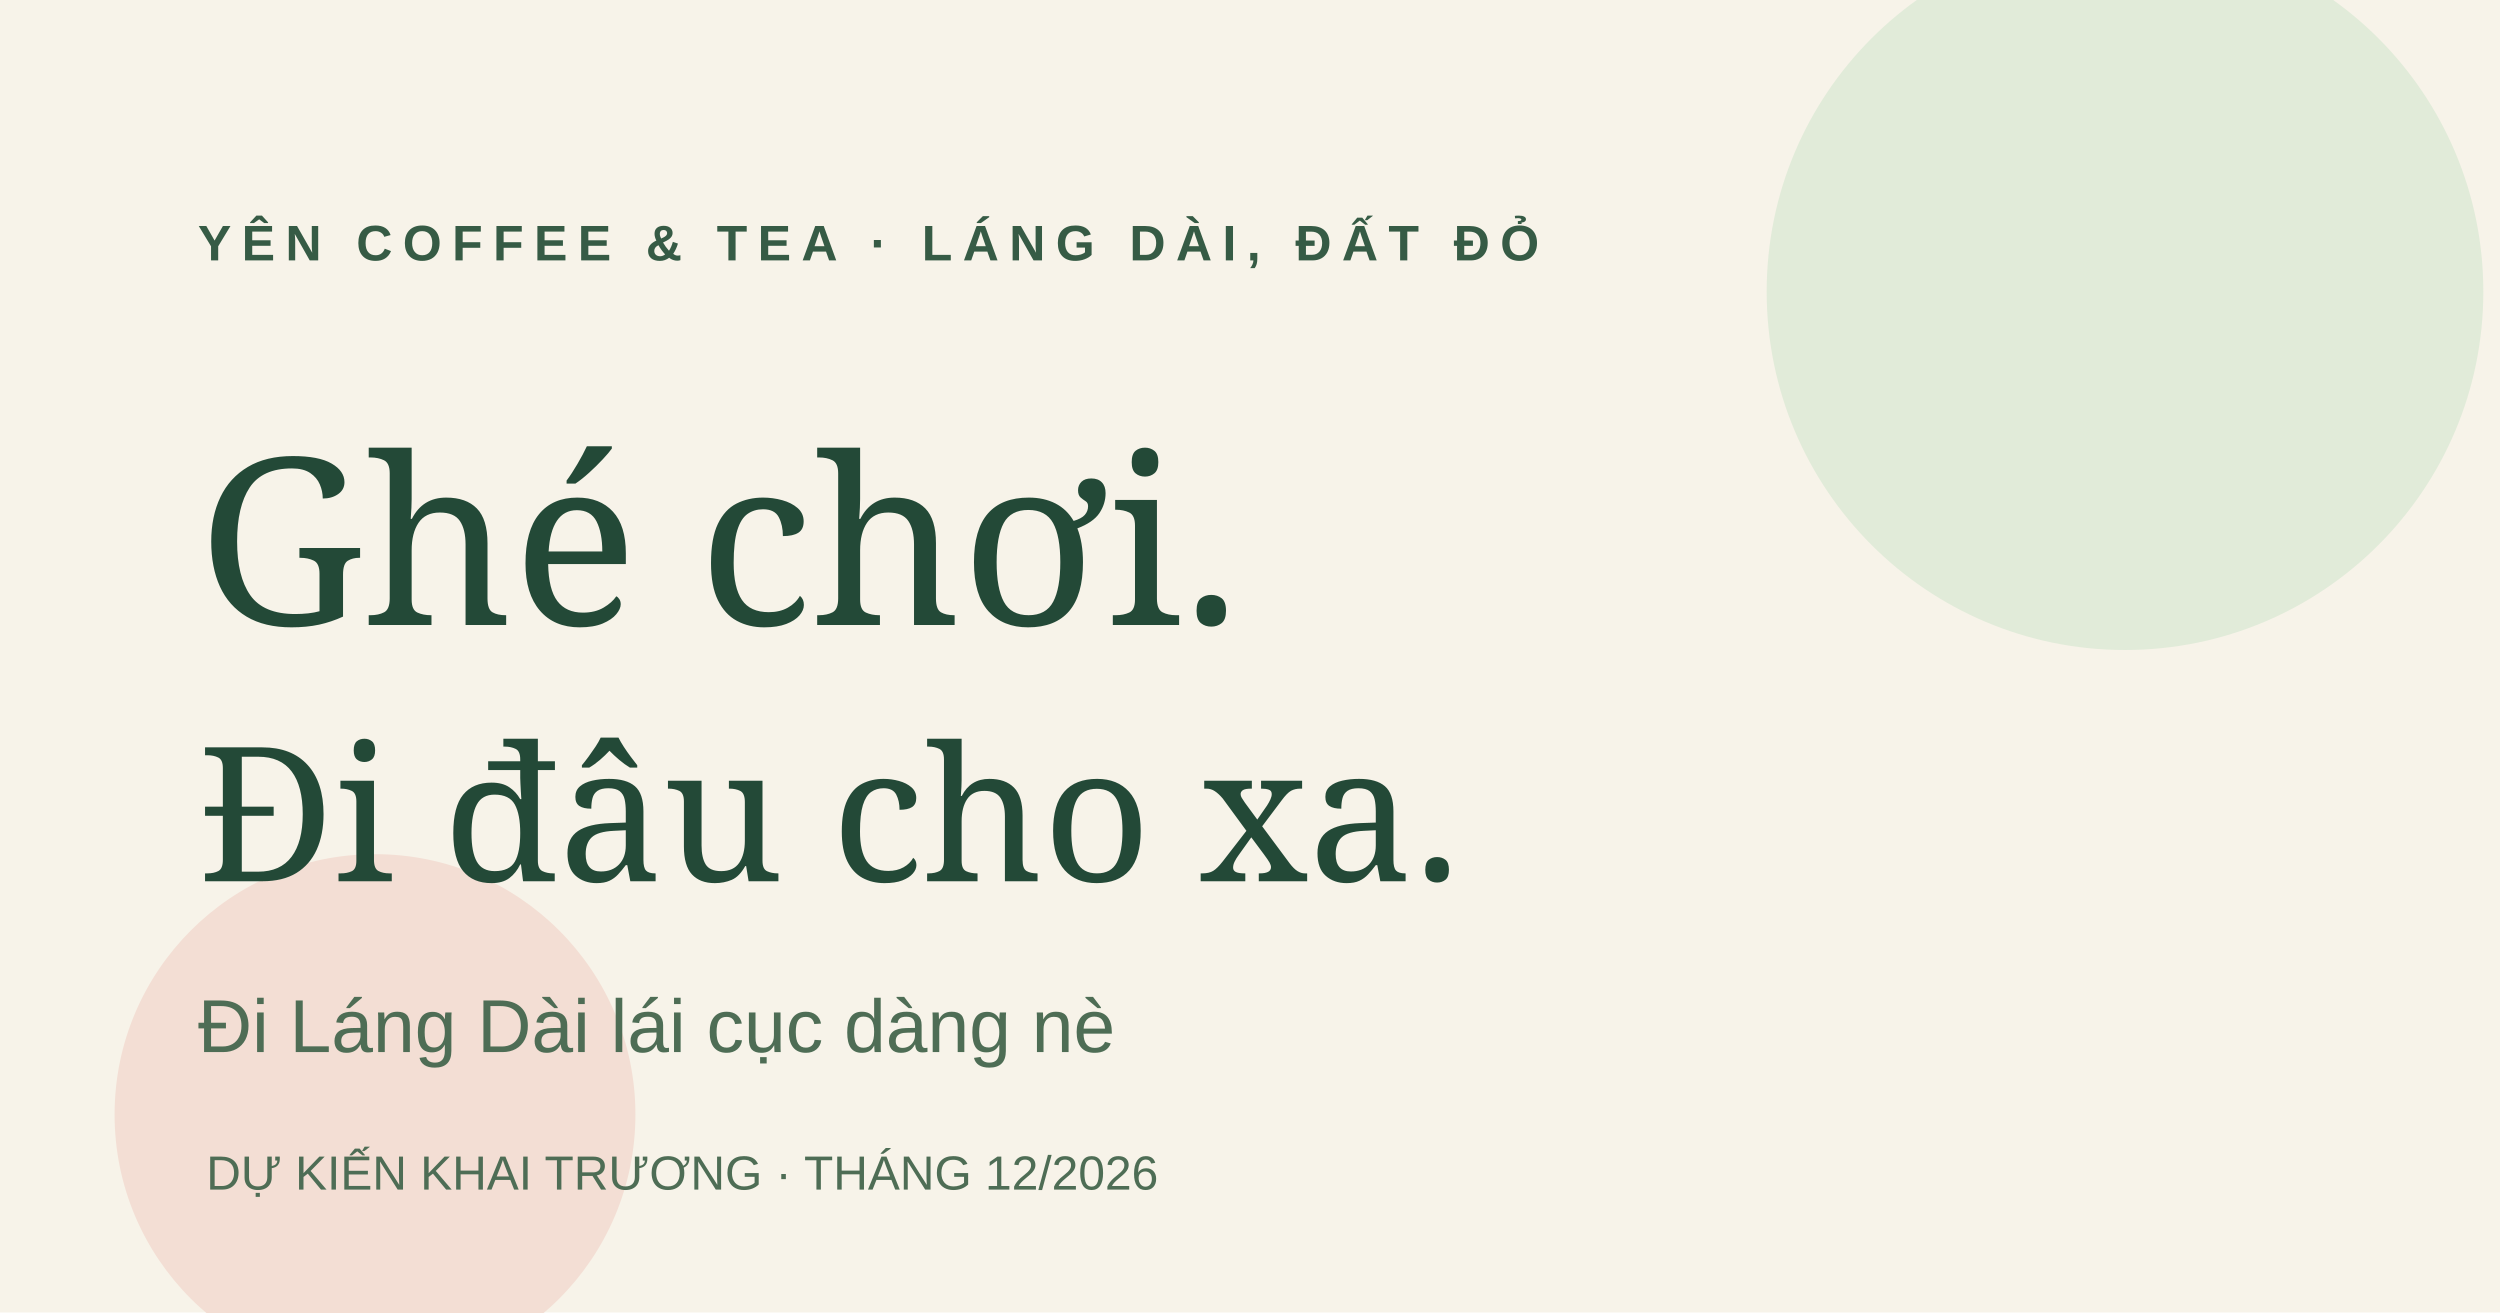
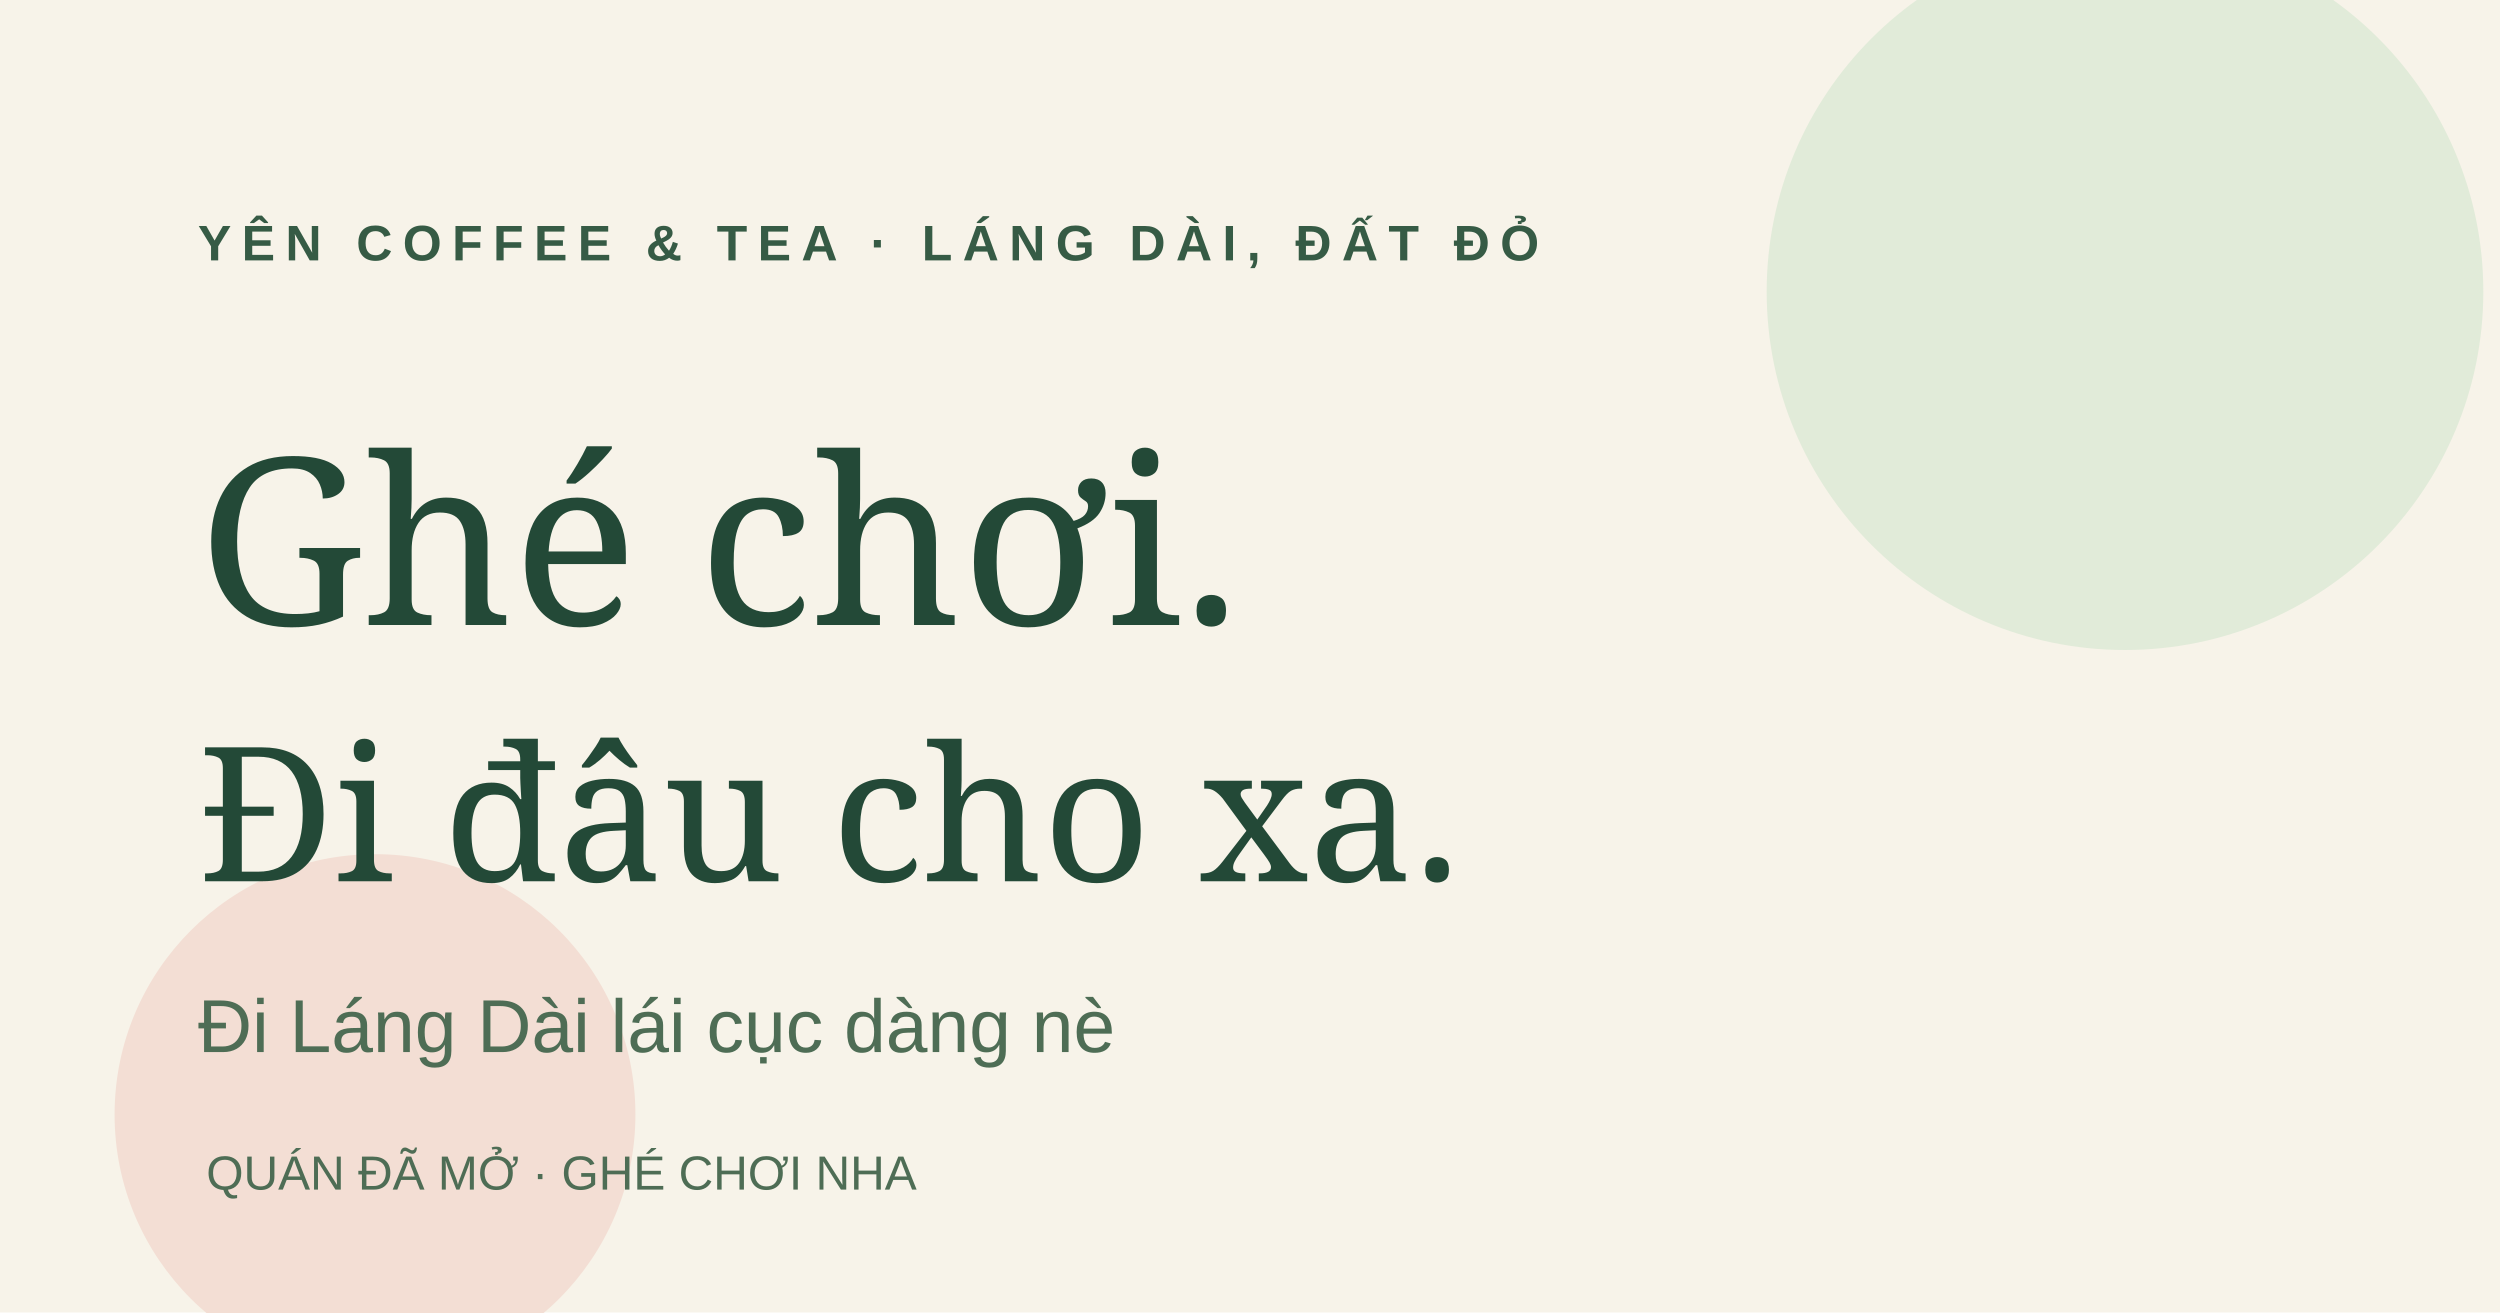
<svg xmlns="http://www.w3.org/2000/svg" width="1200" height="630" viewBox="0 0 1200 630">
  <rect width="1200" height="630" fill="#f7f3e9" />
  <circle cx="1020" cy="140" r="172" fill="#e1ebd9" />
  <circle cx="180" cy="535" r="125" fill="#f3ded4" />
  <text x="95" y="125" fill="#365b45" font-family="Arial,sans-serif" font-size="24" font-weight="700" letter-spacing="5">YÊN COFFEE &amp; TEA · LÁNG DÀI, ĐẤT ĐỎ</text>
  <text x="95" y="300" fill="#234937" font-family="Georgia,serif" font-size="112">Ghé chơi.</text>
  <text x="95" y="423" fill="#234937" font-family="Georgia,serif" font-size="90">Đi đâu cho xa.</text>
  <text x="95" y="505" fill="#4e6d55" font-family="Arial,sans-serif" font-size="36">Đi Láng Dài lái cục dàng nè</text>
-   <text x="99" y="571" fill="#4e6d55" font-family="Arial,sans-serif" font-size="23">DỰ KIẾN KHAI TRƯƠNG · THÁNG 12/2026</text>
+   <text x="99" y="571" fill="#4e6d55" font-family="Arial,sans-serif" font-size="23">QUÁN ĐÃ MỞ · GHÉ CHƠI NHA</text>
</svg>
